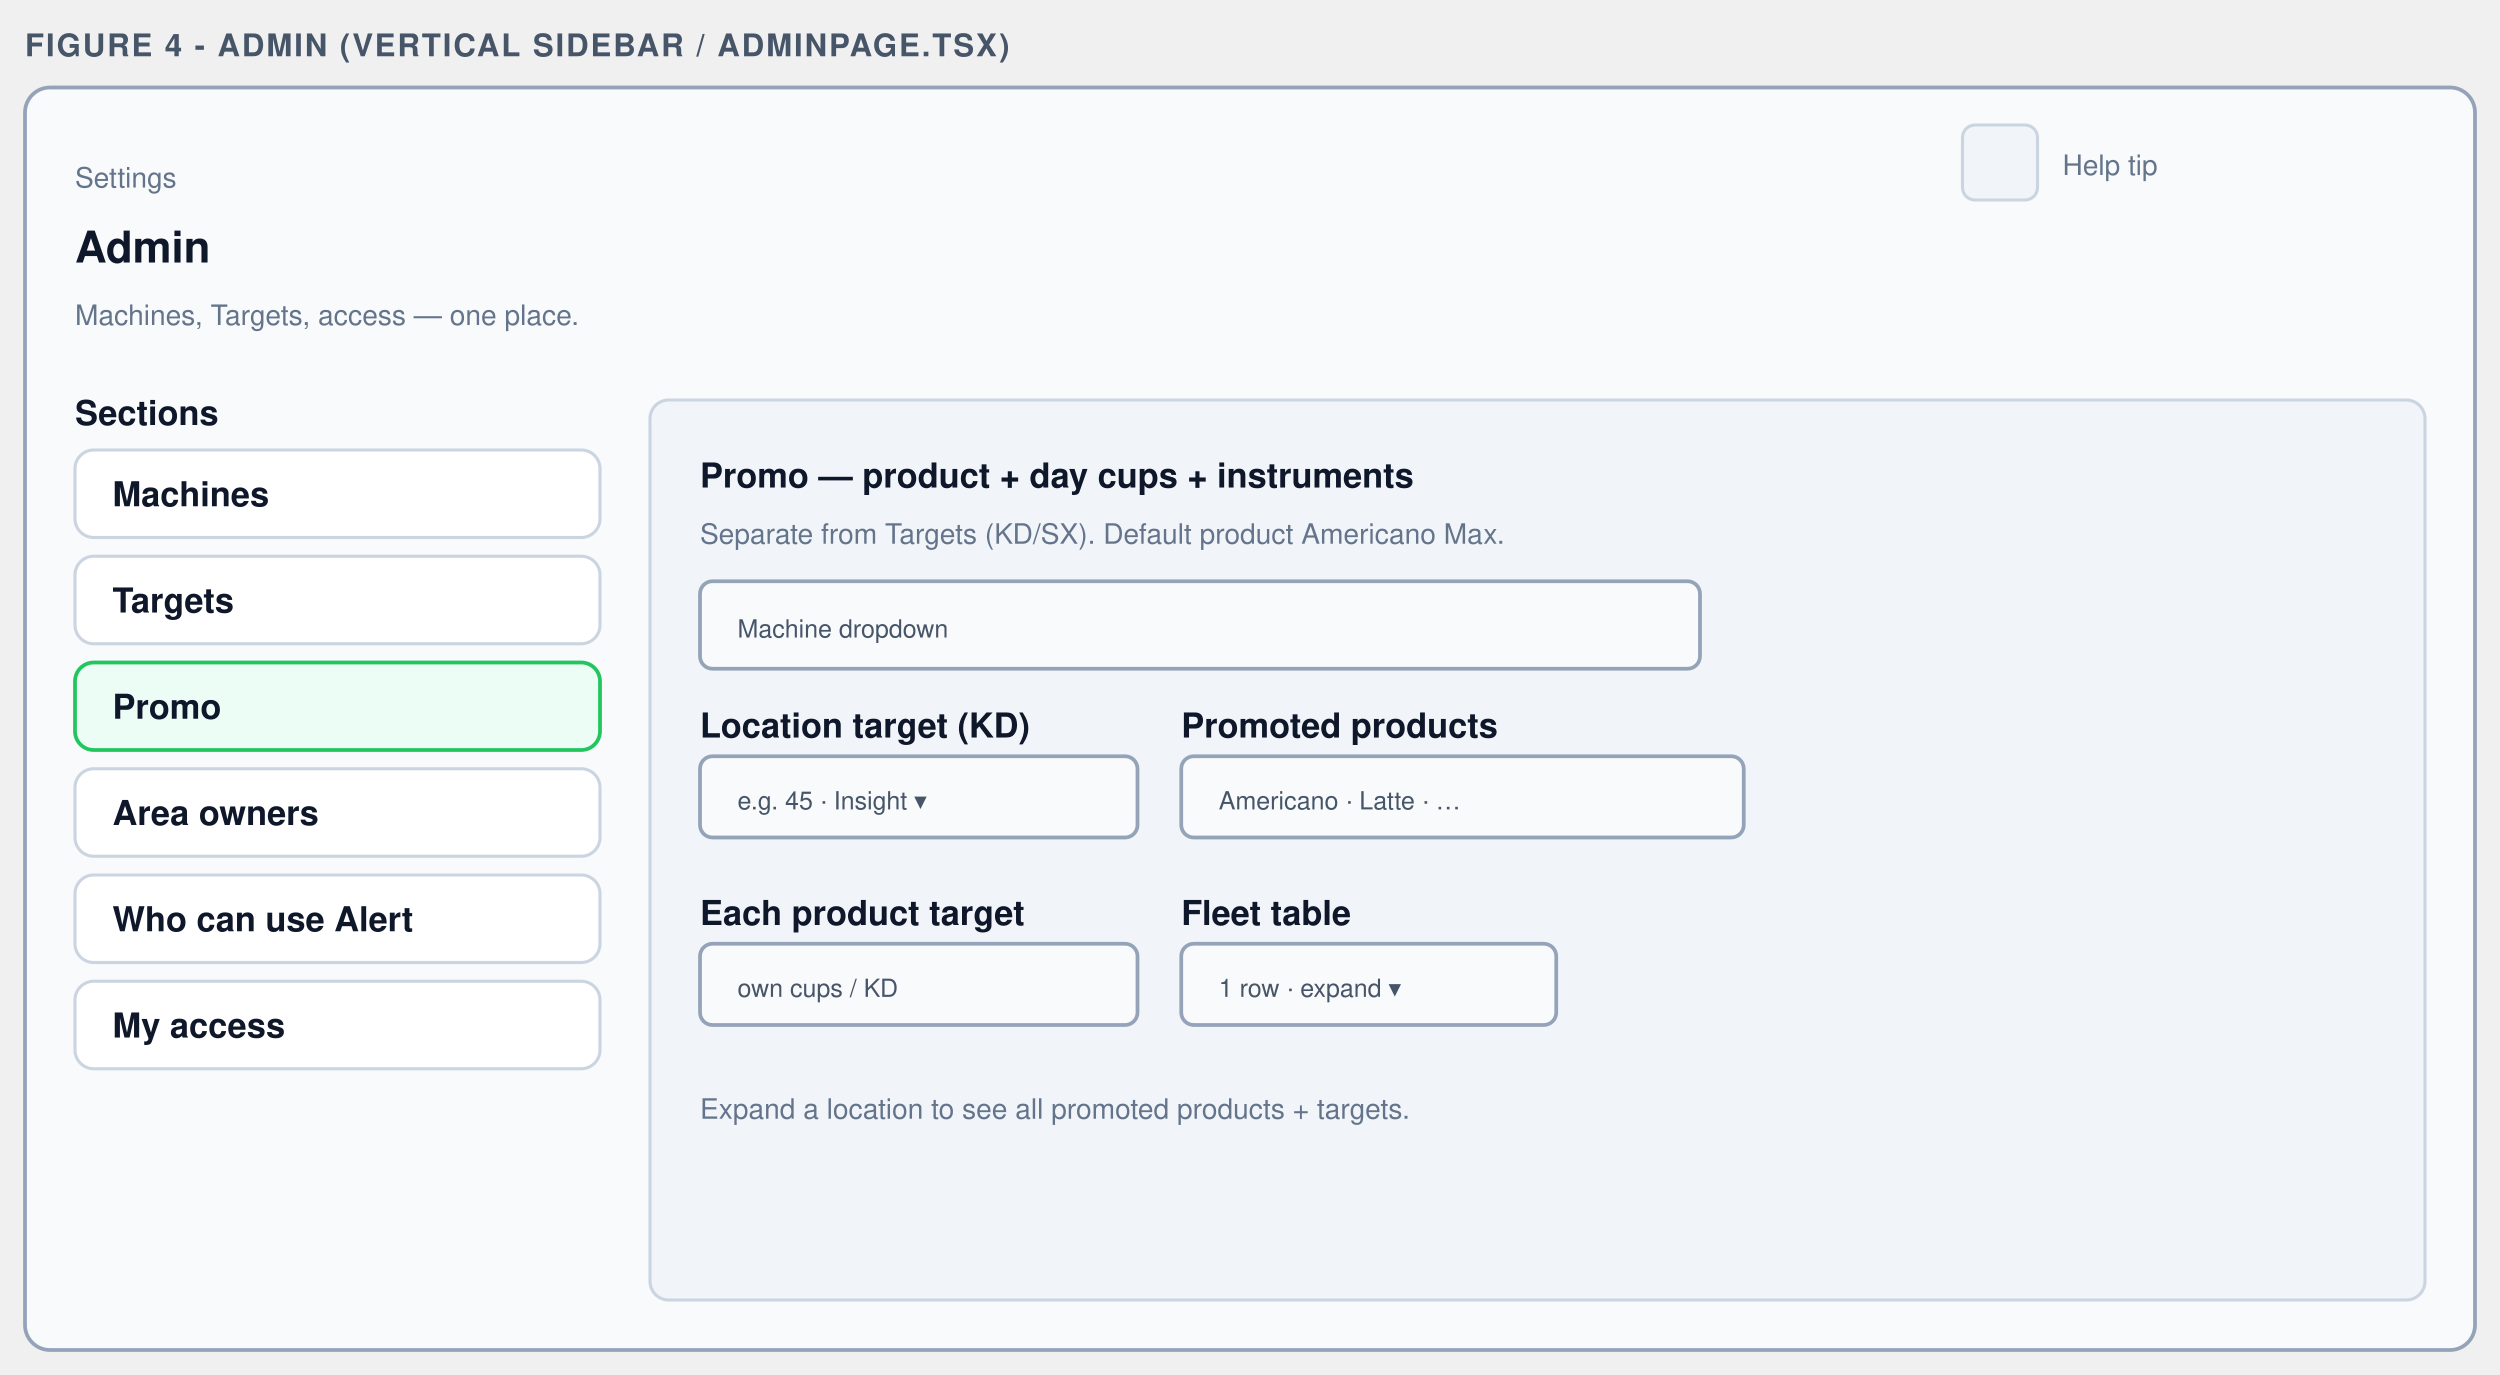
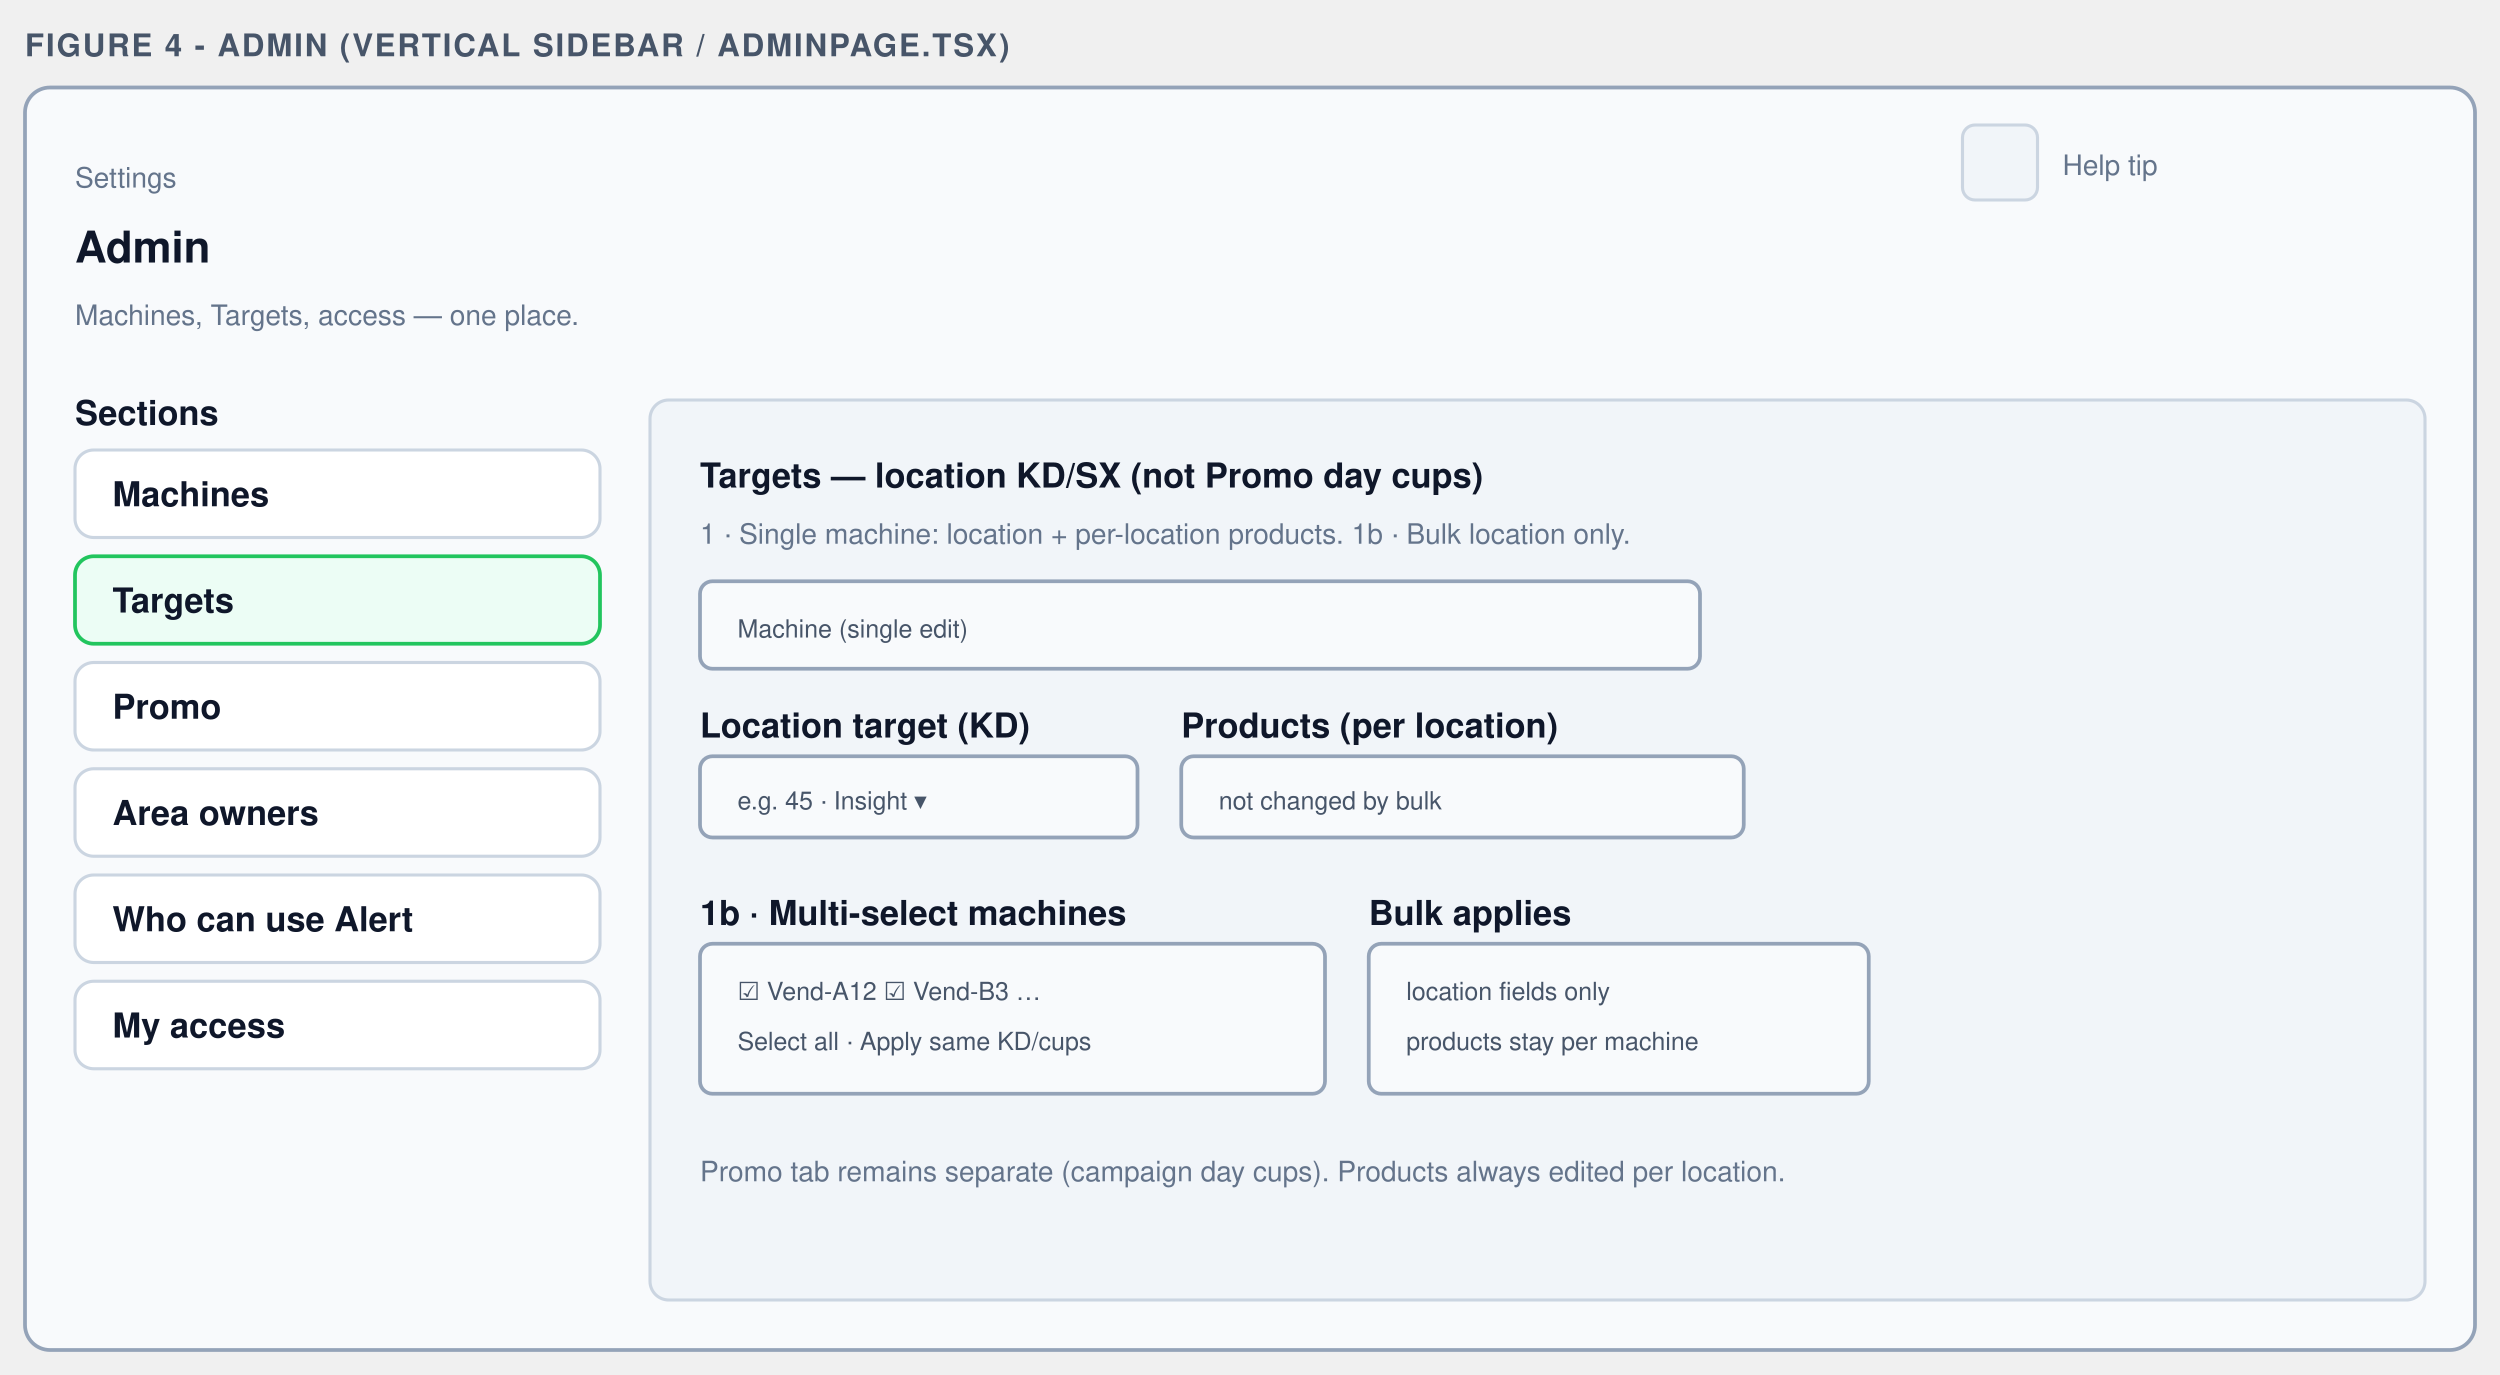
<svg xmlns="http://www.w3.org/2000/svg" width="800" height="440" viewBox="0 0 800 440" font-family="Segoe UI, Helvetica, Arial, sans-serif">
  <defs>
    <style>
      .box { fill: #f8fafc; stroke: #94a3b8; stroke-width: 1.2; }
      .boxMuted { fill: #f1f5f9; stroke: #cbd5e1; stroke-width: 1; }
      .label { fill: #0f172a; font-size: 11px; font-weight: 600; }
      .hint { fill: #64748b; font-size: 9px; }
      .title { fill: #0f172a; font-size: 14px; font-weight: 700; }
      .cap { fill: #475569; font-size: 10px; font-weight: 600; letter-spacing: 0.06em; }
      .navOn { fill: #ecfdf5; stroke: #22c55e; stroke-width: 1.2; }
      .navOff { fill: #fff; stroke: #cbd5e1; stroke-width: 1; }
      .tiny { fill: #475569; font-size: 8px; }
    </style>
  </defs>
  <text x="8" y="18" class="cap">FIGURE 4 - ADMIN (VERTICAL SIDEBAR / ADMINPAGE.TSX)</text>
  <g transform="translate(8, 28)">
    <rect class="box" x="0" y="0" width="784" height="404" rx="8" />
    <text x="16" y="32" class="hint" font-size="9px">Settings</text>
    <text x="16" y="56" class="title">Admin</text>
    <text x="16" y="76" class="hint" font-size="9px">Machines, Targets, access — one place.</text>
    <rect class="boxMuted" x="620" y="12" width="24" height="24" rx="4" />
    <text x="652" y="28" class="hint" font-size="8px">Help tip</text>
    <text x="16" y="108" class="label" font-size="9px">Sections</text>
    <rect class="navOff" x="16" y="116" width="168" height="28" rx="6" />
    <text x="28" y="134" class="label" font-size="9px">Machines</text>
-     <rect class="navOff" x="16" y="150" width="168" height="28" rx="6" />
+     <rect class="navOn" x="16" y="150" width="168" height="28" rx="6" />
    <text x="28" y="168" class="label" font-size="9px">Targets</text>
-     <rect class="navOn" x="16" y="184" width="168" height="28" rx="6" />
+     <rect class="navOff" x="16" y="184" width="168" height="28" rx="6" />
    <text x="28" y="202" class="label" font-size="9px">Promo</text>
    <rect class="navOff" x="16" y="218" width="168" height="28" rx="6" />
    <text x="28" y="236" class="label" font-size="9px">Area owners</text>
    <rect class="navOff" x="16" y="252" width="168" height="28" rx="6" />
    <text x="28" y="270" class="label" font-size="9px">Who can use Alert</text>
    <rect class="navOff" x="16" y="286" width="168" height="28" rx="6" />
    <text x="28" y="304" class="label" font-size="9px">My access</text>
    <rect class="boxMuted" x="200" y="100" width="568" height="288" rx="6" />
-     <text x="216" y="128" class="label" font-size="10px">Promo — product + day cups + instruments</text>
-     <text x="216" y="146" class="hint" font-size="8px">Separate from Targets (KD/SX). Default product Americano Max.</text>
+     <text x="216" y="128" class="label" font-size="10px">Targets — location KD/SX (not Promo day cups)</text>
+     <text x="216" y="146" class="hint" font-size="8px">1 · Single machine: location + per-location products. 1b · Bulk location only.</text>
    <rect class="box" x="216" y="158" width="320" height="28" rx="4" />
-     <text x="228" y="176" class="tiny">Machine dropdown</text>
+     <text x="228" y="176" class="tiny">Machine (single edit)</text>
    <text x="216" y="208" class="label" font-size="9px">Location target (KD)</text>
    <rect class="box" x="216" y="214" width="140" height="26" rx="4" />
    <text x="228" y="231" class="tiny">e.g. 45 · Insight ▾</text>
-     <text x="370" y="208" class="label" font-size="9px">Promoted products</text>
+     <text x="370" y="208" class="label" font-size="9px">Products (per location)</text>
    <rect class="box" x="370" y="214" width="180" height="26" rx="4" />
-     <text x="382" y="231" class="tiny">Americano · Latte · …</text>
-     <text x="216" y="268" class="label" font-size="9px">Each product target</text>
-     <rect class="box" x="216" y="274" width="140" height="26" rx="4" />
-     <text x="228" y="291" class="tiny">own cups / KD</text>
-     <text x="370" y="268" class="label" font-size="9px">Fleet table</text>
-     <rect class="box" x="370" y="274" width="120" height="26" rx="4" />
-     <text x="382" y="291" class="tiny">1 row · expand ▾</text>
-     <text x="216" y="330" class="hint" font-size="8px">Expand a location to see all promoted products + targets.</text>
+     <text x="382" y="231" class="tiny">not changed by bulk</text>
+     <text x="216" y="268" class="label" font-size="9px">1b · Multi-select machines</text>
+     <rect class="box" x="216" y="274" width="200" height="48" rx="4" />
+     <text x="228" y="292" class="tiny">☑ Vend-A12  ☑ Vend-B3 …</text>
+     <text x="228" y="308" class="tiny">Select all · Apply same KD/cups</text>
+     <text x="430" y="268" class="label" font-size="9px">Bulk applies</text>
+     <rect class="box" x="430" y="274" width="160" height="48" rx="4" />
+     <text x="442" y="292" class="tiny">location fields only</text>
+     <text x="442" y="308" class="tiny">products stay per machine</text>
+     <text x="216" y="350" class="hint" font-size="8px">Promo tab remains separate (campaign day cups). Products always edited per location.</text>
  </g>
</svg>
